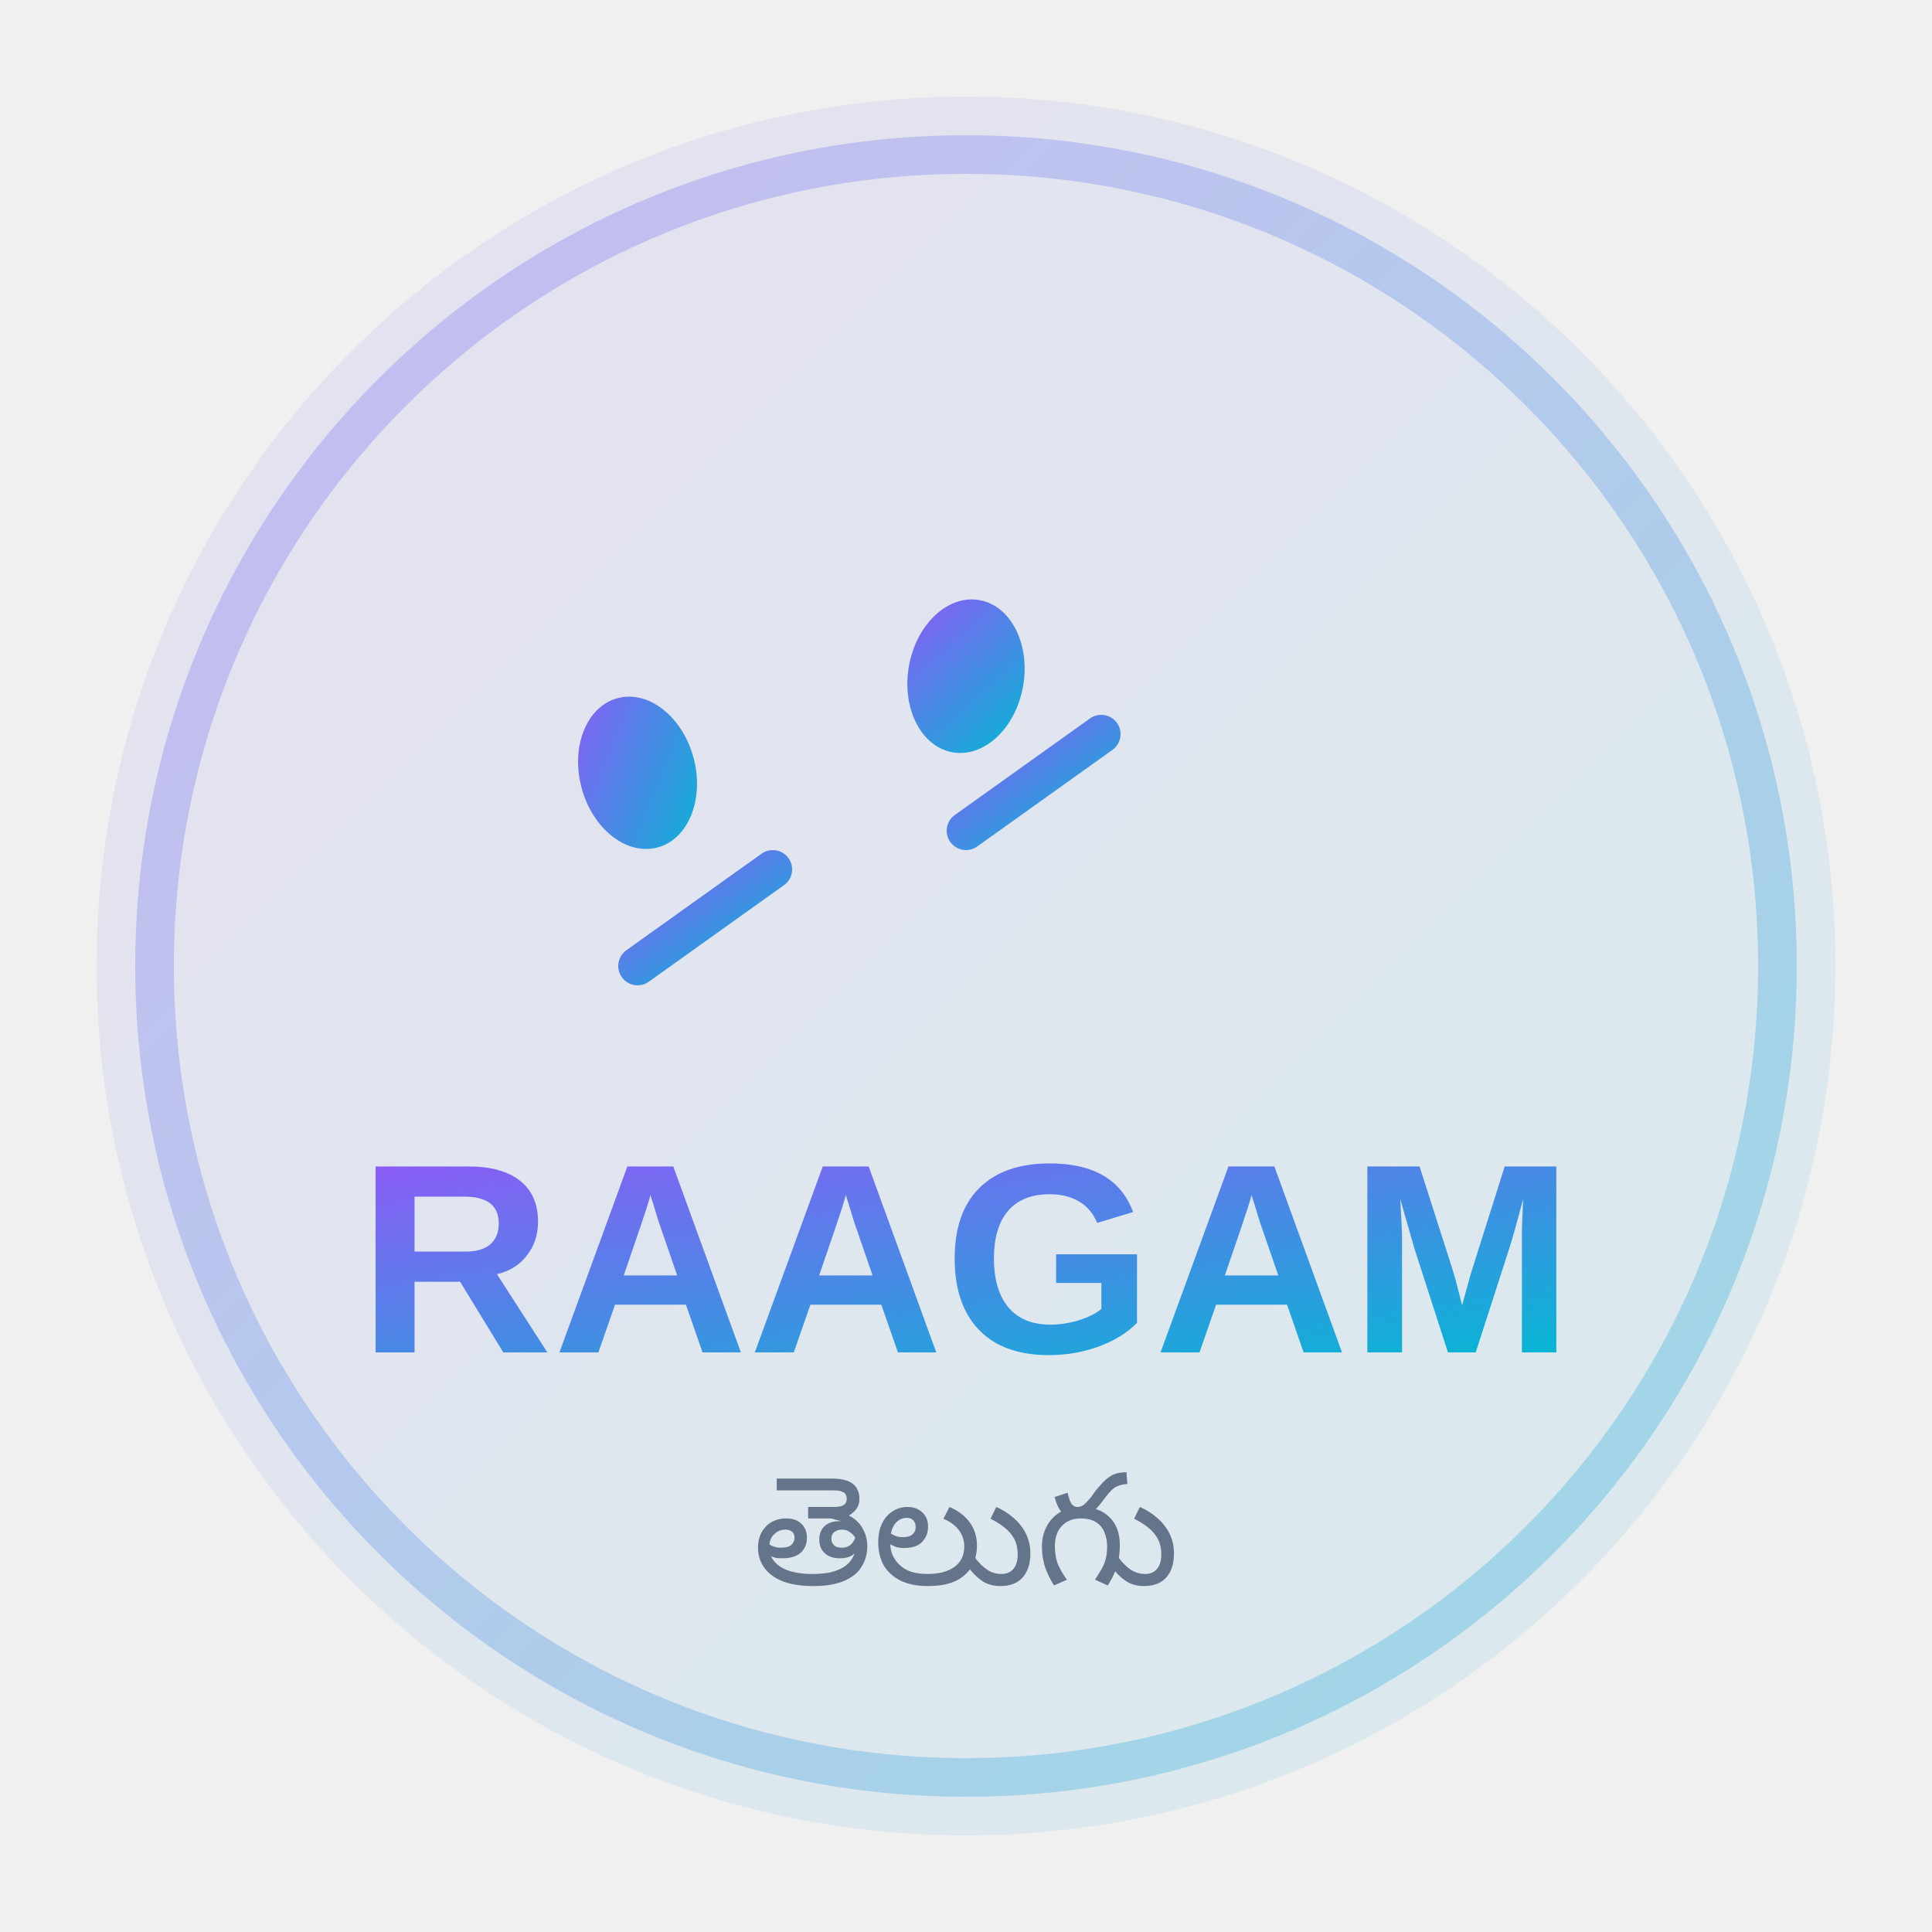
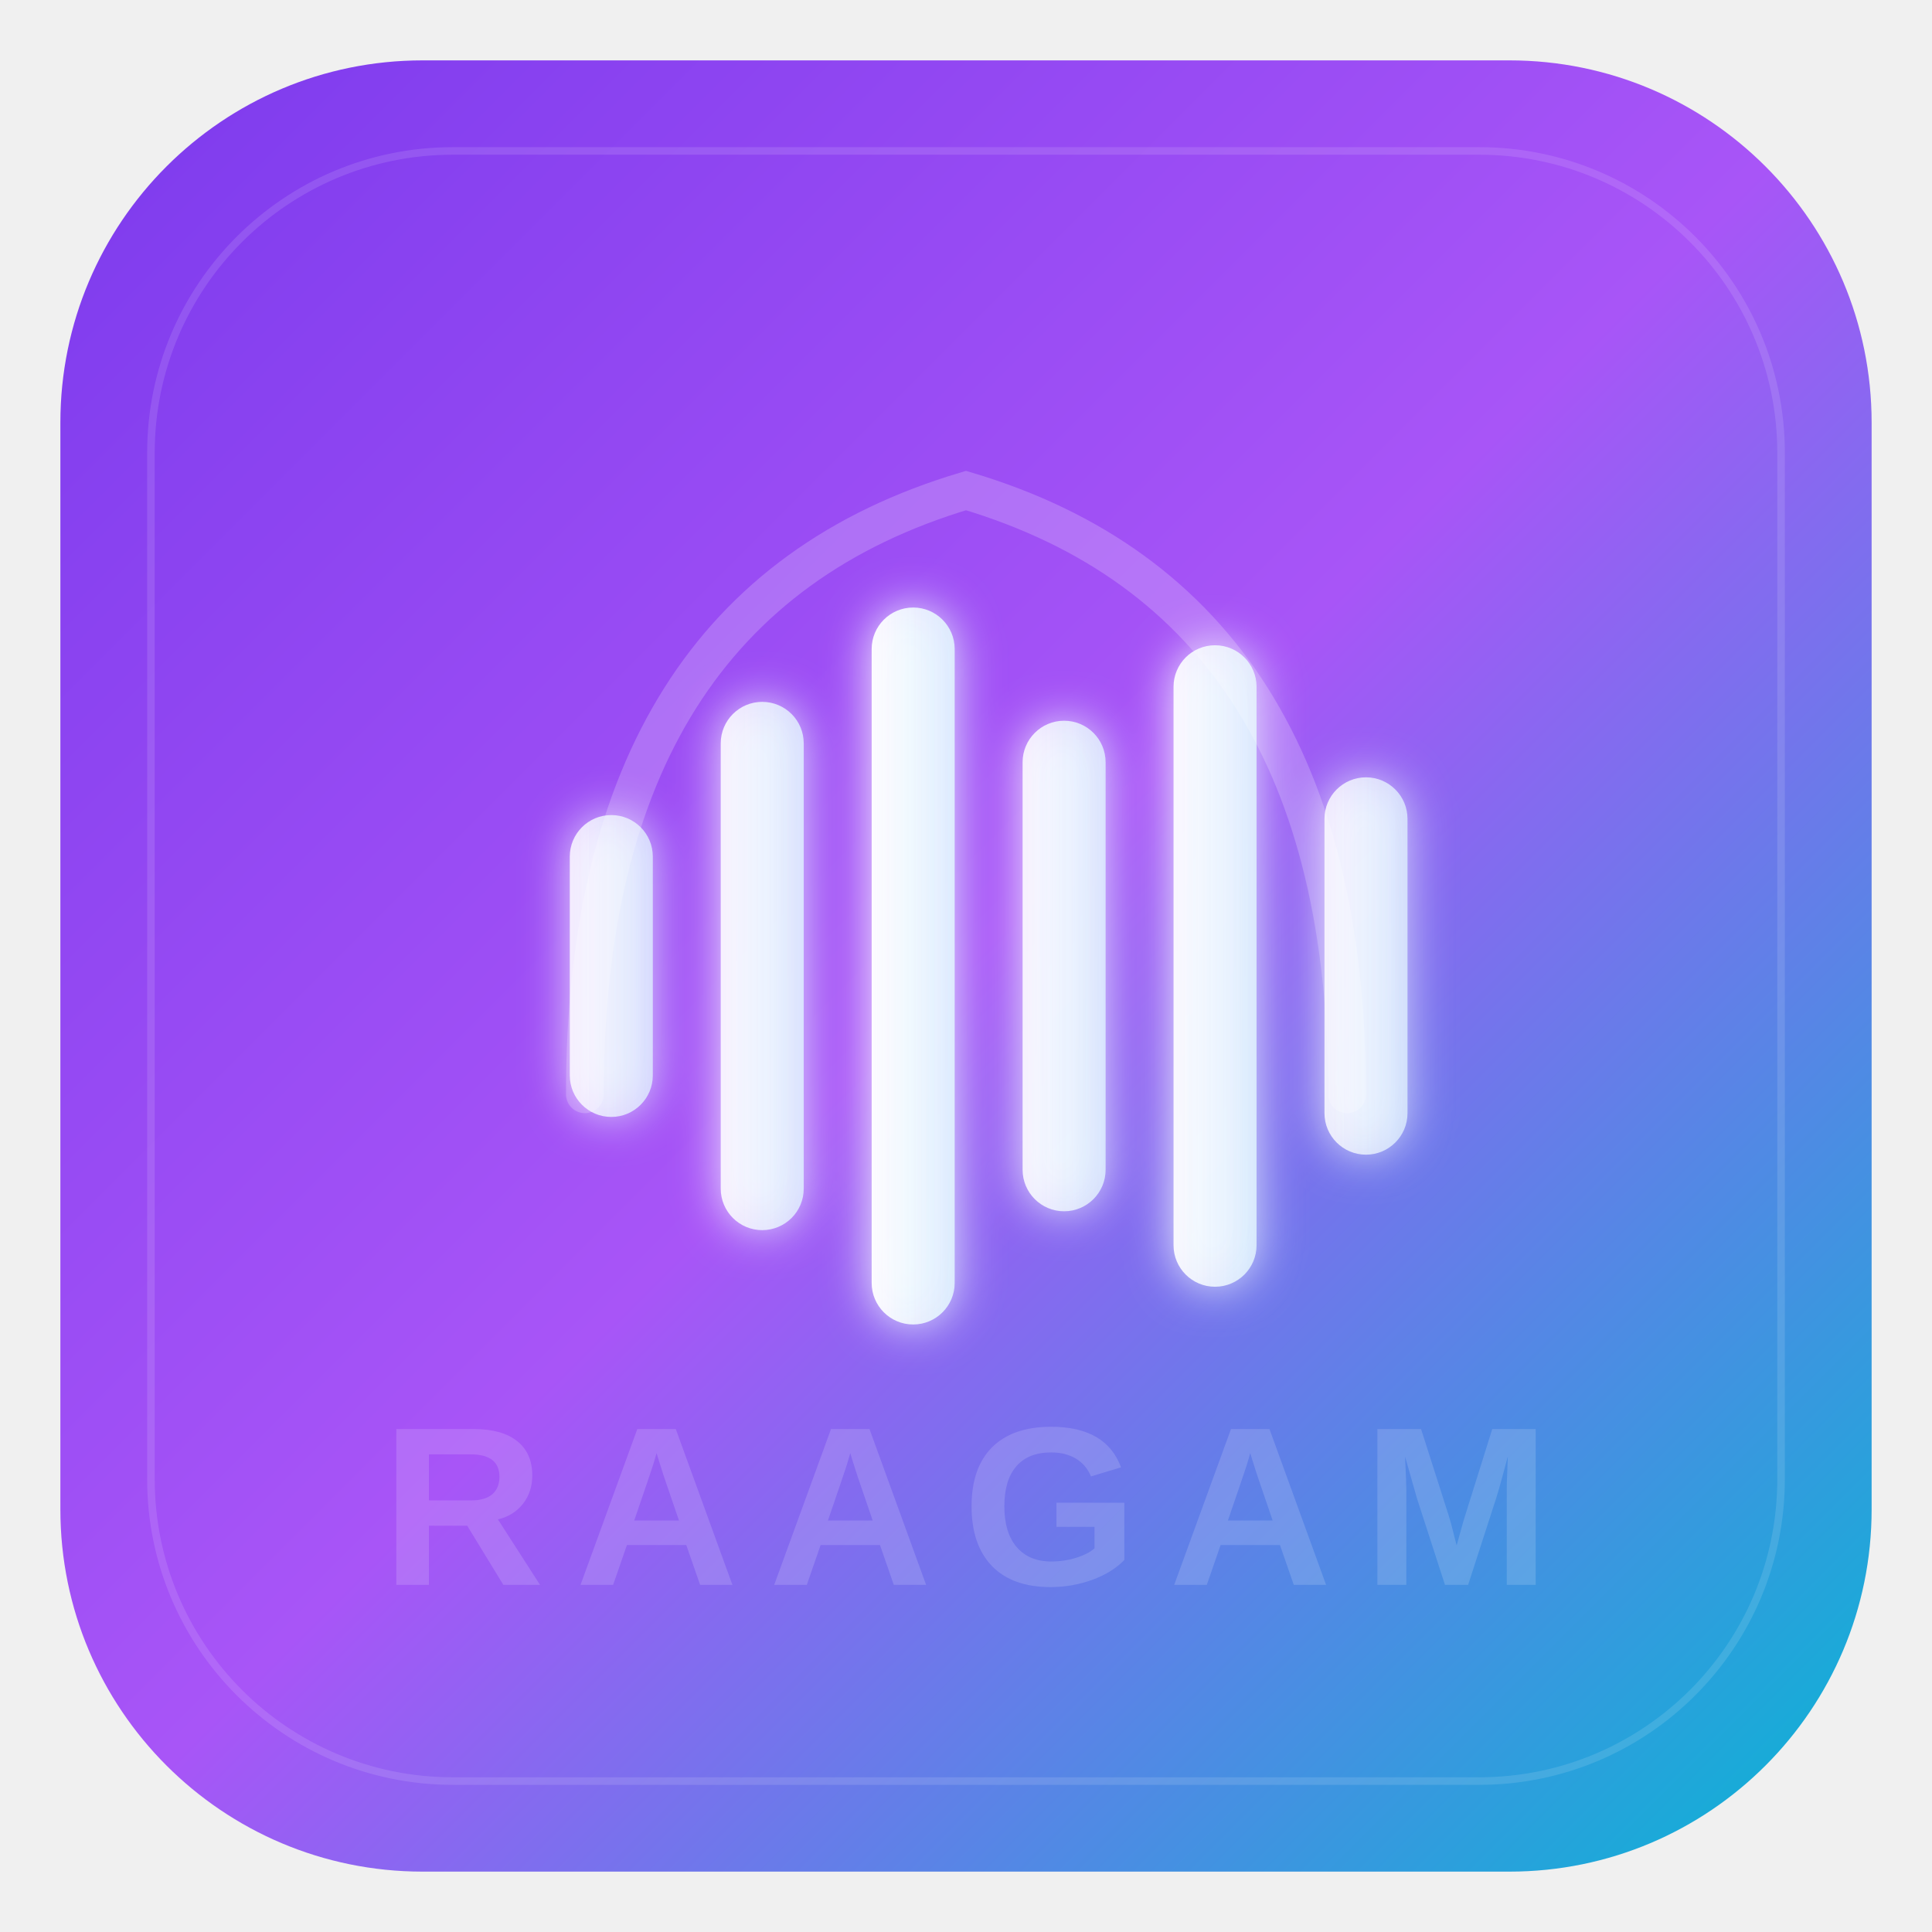
- <svg xmlns="http://www.w3.org/2000/svg" viewBox="0 0 100 100" fill="none">
+ <svg xmlns="http://www.w3.org/2000/svg" viewBox="0 0 512 512" fill="none">
  <defs>
-     <linearGradient id="logoGradient" x1="0%" y1="0%" x2="100%" y2="100%">
-       <stop offset="0%" style="stop-color:#8b5cf6;stop-opacity:1" />
-       <stop offset="100%" style="stop-color:#06b6d4;stop-opacity:1" />
+     <linearGradient id="bg" x1="0%" y1="0%" x2="100%" y2="100%">
+       <stop offset="0%" style="stop-color:#7c3aed" />
+       <stop offset="50%" style="stop-color:#a855f7" />
+       <stop offset="100%" style="stop-color:#06b6d4" />
    </linearGradient>
+     <linearGradient id="wave" x1="0%" y1="0%" x2="100%" y2="0%">
+       <stop offset="0%" style="stop-color:#fff;stop-opacity:0.95" />
+       <stop offset="100%" style="stop-color:#e0f2fe;stop-opacity:0.9" />
+     </linearGradient>
+     <filter id="glow">
+       <feGaussianBlur stdDeviation="6" result="blur" />
+       <feMerge>
+         <feMergeNode in="blur" />
+         <feMergeNode in="SourceGraphic" />
+       </feMerge>
+     </filter>
  </defs>
-   <circle cx="50" cy="50" r="45" fill="url(#logoGradient)" opacity="0.1" />
-   <circle cx="50" cy="50" r="42" fill="none" stroke="url(#logoGradient)" stroke-width="2" opacity="0.3" />
-   <g transform="translate(25, 25)">
-     <ellipse cx="8" cy="15" rx="3" ry="4" fill="url(#logoGradient)" transform="rotate(-15 8 15)" />
-     <line x1="8" y1="19" x2="8" y2="35" stroke="url(#logoGradient)" stroke-width="2" stroke-linecap="round" />
-     <line x1="8" y1="25" x2="15" y2="20" stroke="url(#logoGradient)" stroke-width="2" stroke-linecap="round" />
-     <ellipse cx="25" cy="10" rx="3" ry="4" fill="url(#logoGradient)" transform="rotate(10 25 10)" />
-     <line x1="25" y1="14" x2="25" y2="30" stroke="url(#logoGradient)" stroke-width="2" stroke-linecap="round" />
-     <line x1="25" y1="18" x2="32" y2="13" stroke="url(#logoGradient)" stroke-width="2" stroke-linecap="round" />
+   <rect x="16" y="16" width="480" height="480" rx="96" ry="96" fill="url(#bg)" />
+   <rect x="40" y="40" width="432" height="432" rx="80" ry="80" fill="none" stroke="white" stroke-opacity="0.12" stroke-width="2" />
+   <g filter="url(#glow)" transform="translate(256,256)">
+     <rect x="-105" y="-40" width="22" height="80" rx="11" fill="url(#wave)" opacity="0.85" />
+     <rect x="-65" y="-70" width="22" height="140" rx="11" fill="url(#wave)" opacity="0.9" />
+     <rect x="-25" y="-95" width="22" height="190" rx="11" fill="url(#wave)" />
+     <rect x="15" y="-65" width="22" height="130" rx="11" fill="url(#wave)" opacity="0.9" />
+     <rect x="55" y="-85" width="22" height="170" rx="11" fill="url(#wave)" opacity="0.95" />
+     <rect x="95" y="-50" width="22" height="100" rx="11" fill="url(#wave)" opacity="0.85" />
  </g>
-   <text x="50" y="70" text-anchor="middle" fill="url(#logoGradient)" font-family="Arial, sans-serif" font-size="14" font-weight="bold">RAAGAM</text>
-   <text x="50" y="82" text-anchor="middle" fill="#64748b" font-family="Arial, sans-serif" font-size="8">తెలుగు</text>
+   <path d="M155 290 Q155 160 256 130 Q357 160 357 290" fill="none" stroke="white" stroke-opacity="0.2" stroke-width="10" stroke-linecap="round" />
+   <text x="256" y="420" text-anchor="middle" fill="white" fill-opacity="0.15" font-family="Arial,Helvetica,sans-serif" font-size="60" font-weight="900" letter-spacing="8">RAAGAM</text>
</svg>
